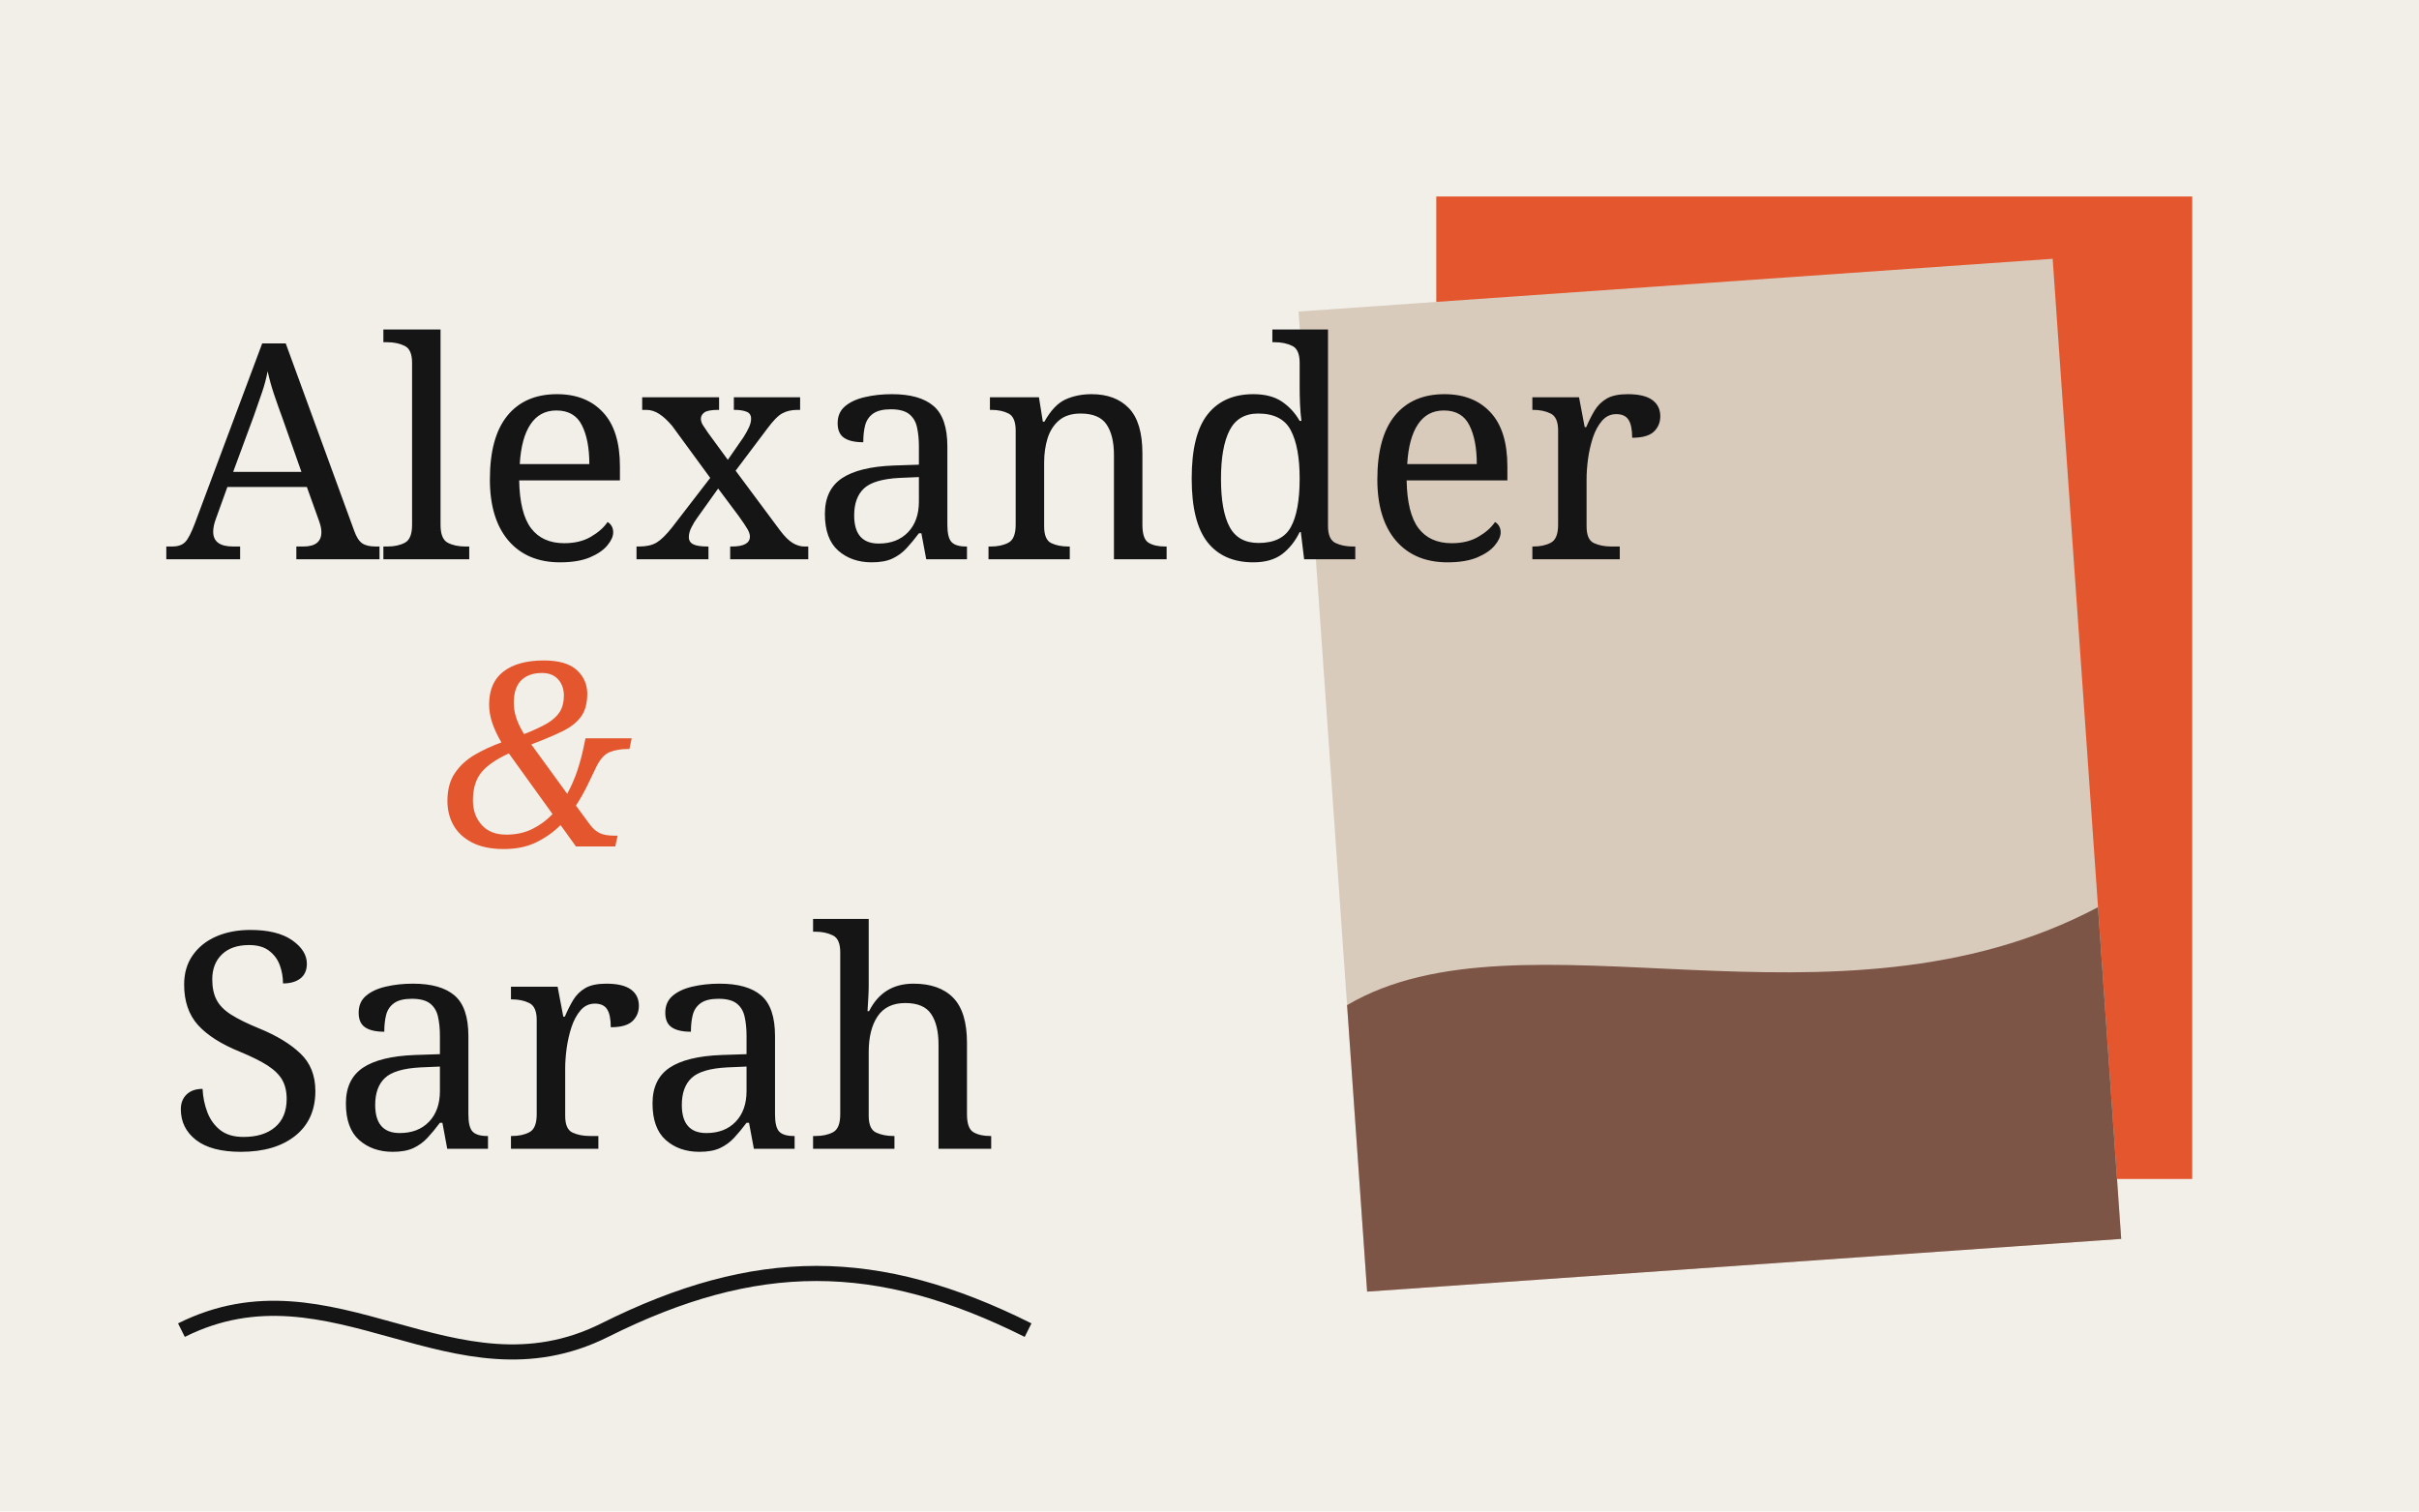
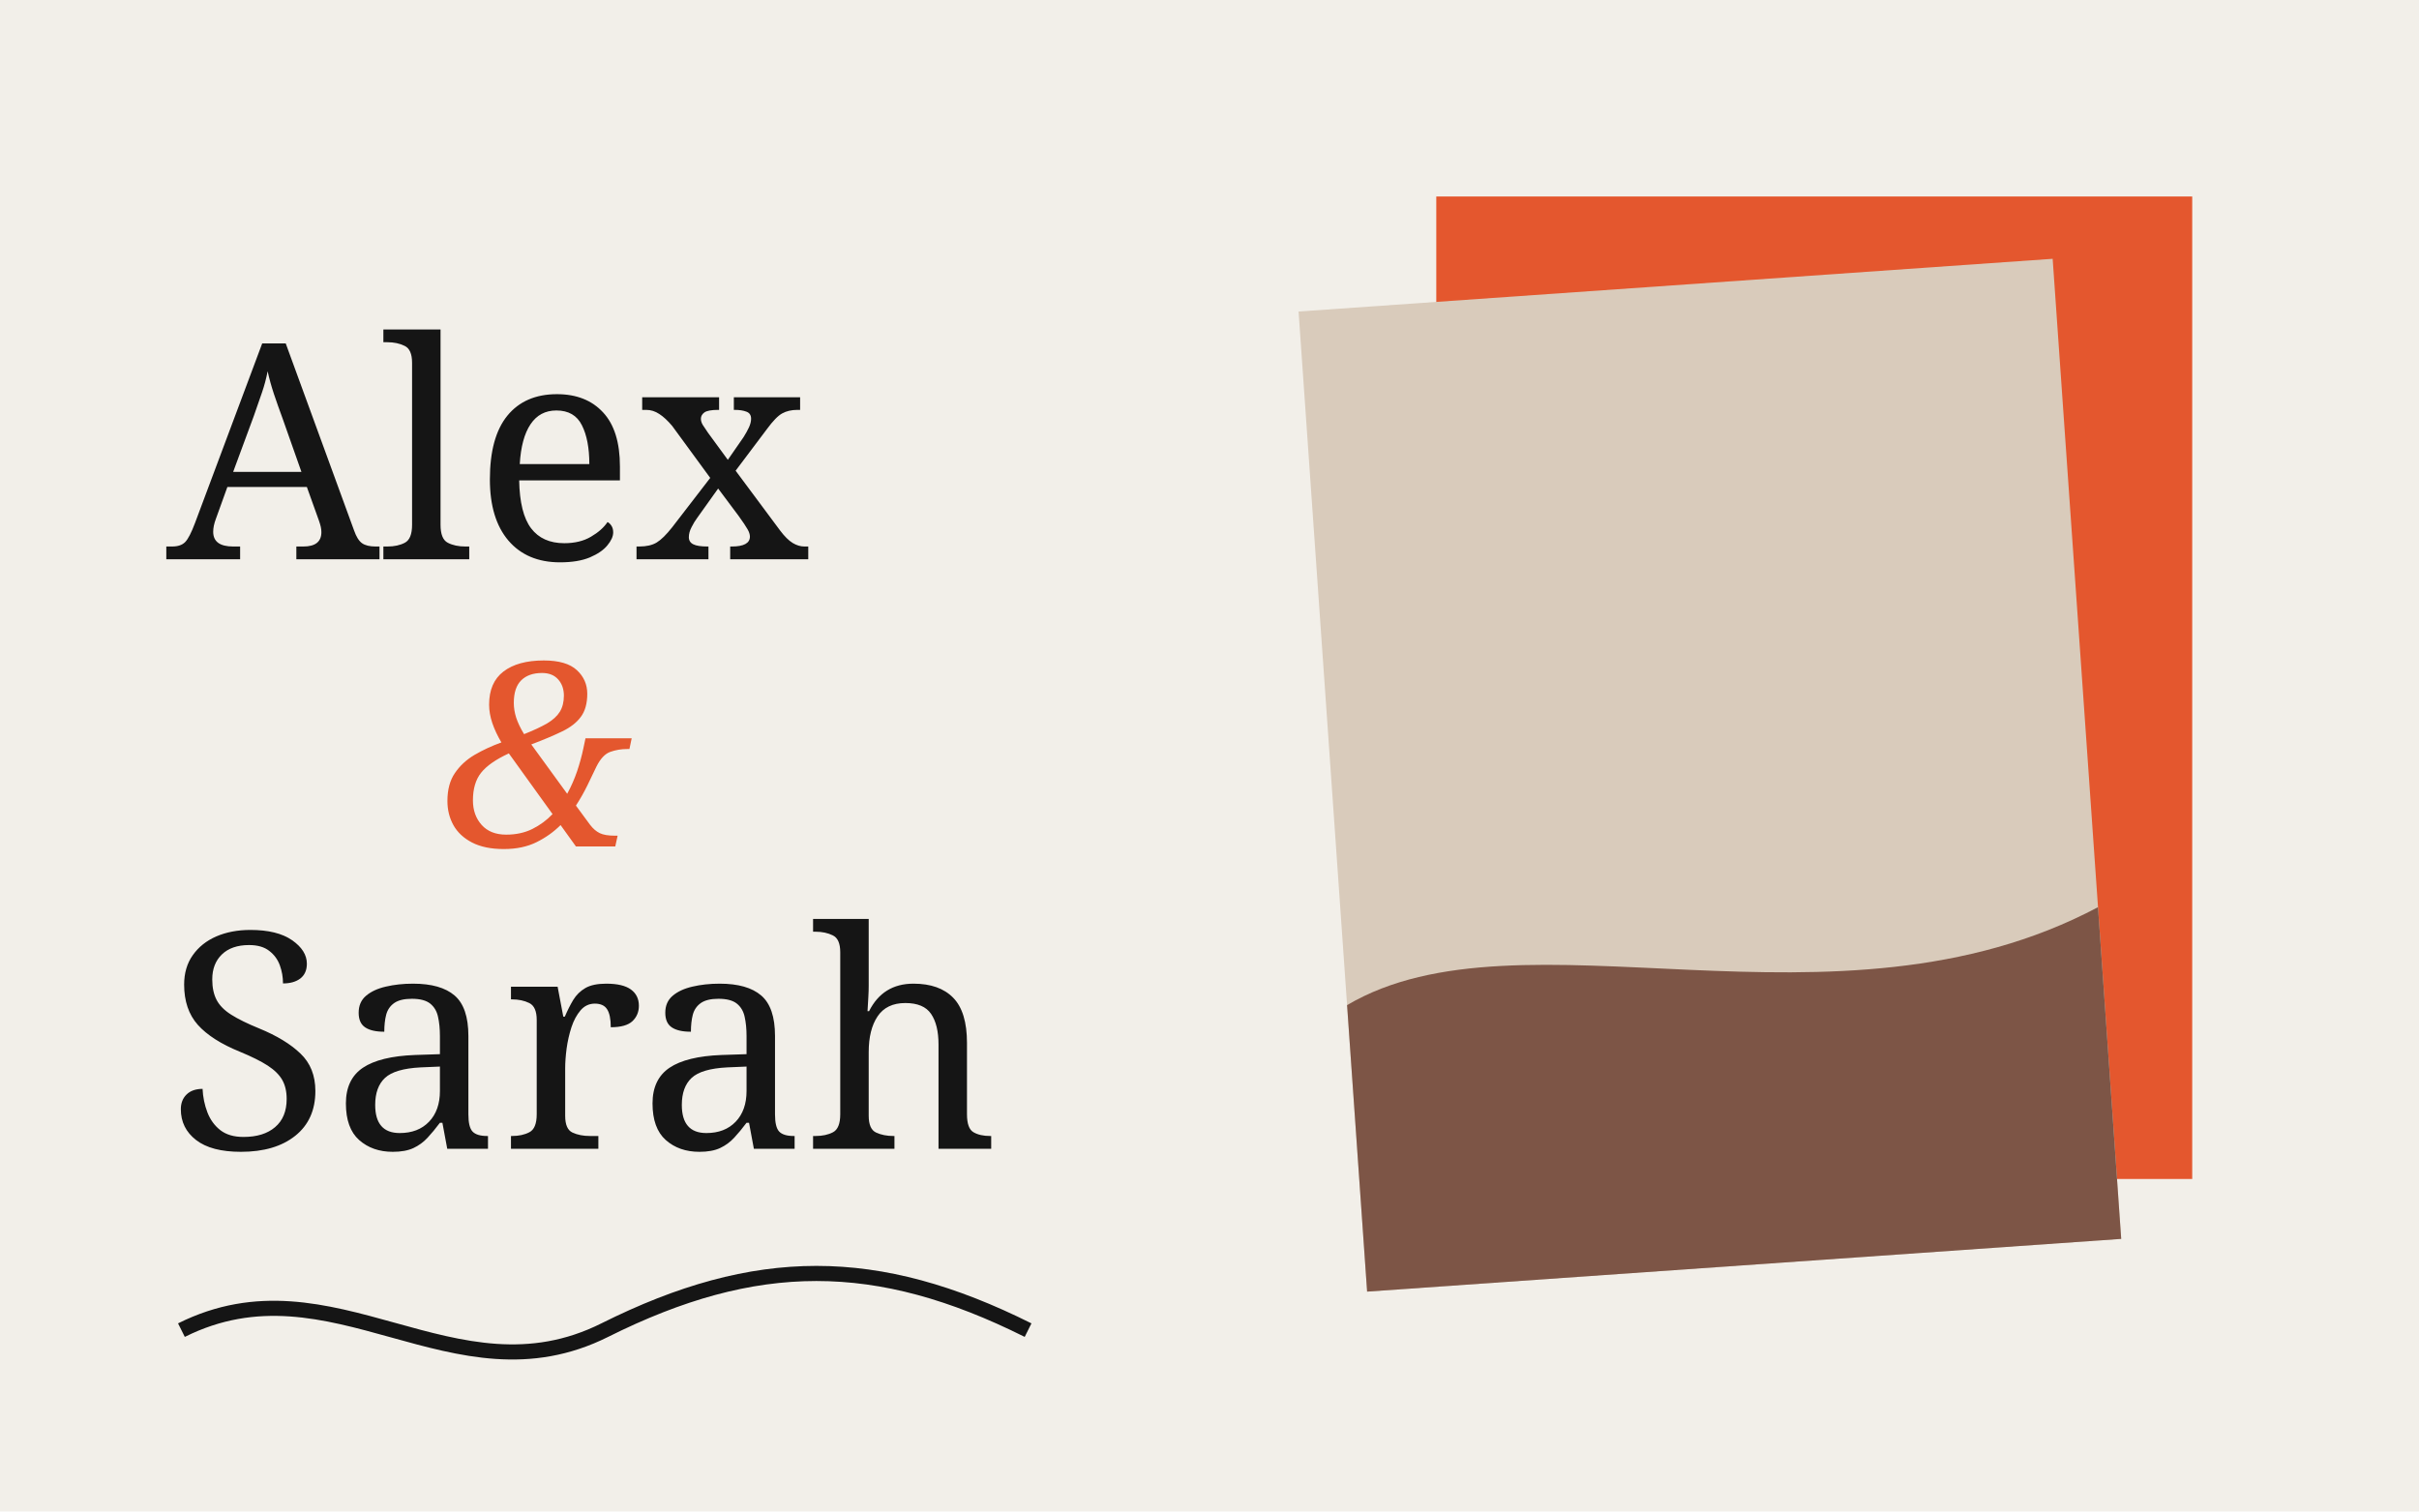
<svg xmlns="http://www.w3.org/2000/svg" viewBox="0 0 320 200">
  <rect width="320" height="200" fill="#f2efe9" />
  <rect x="190" y="26" width="100" height="130" fill="#e4572e" />
  <g transform="rotate(-4 220 100)">
    <rect x="176" y="38" width="100" height="130" fill="#d9cbbb" />
    <path d="M176 130 C200 118 240 140 276 124 V168 H176Z" fill="#7d5546" />
  </g>
-   <text x="22" y="74" font-family="Georgia, serif" font-size="40" fill="#151515">Alexander</text>
+   <text x="22" y="74" font-family="Georgia, serif" font-size="40" fill="#151515">Alex</text>
  <text x="58" y="112" font-family="Georgia, serif" font-style="italic" font-size="34" fill="#e4572e">&amp;</text>
  <text x="22" y="152" font-family="Georgia, serif" font-size="40" fill="#151515">Sarah</text>
  <path d="M24 176 C44 166 60 186 80 176 S116 166 136 176" fill="none" stroke="#151515" stroke-width="2" />
</svg>
